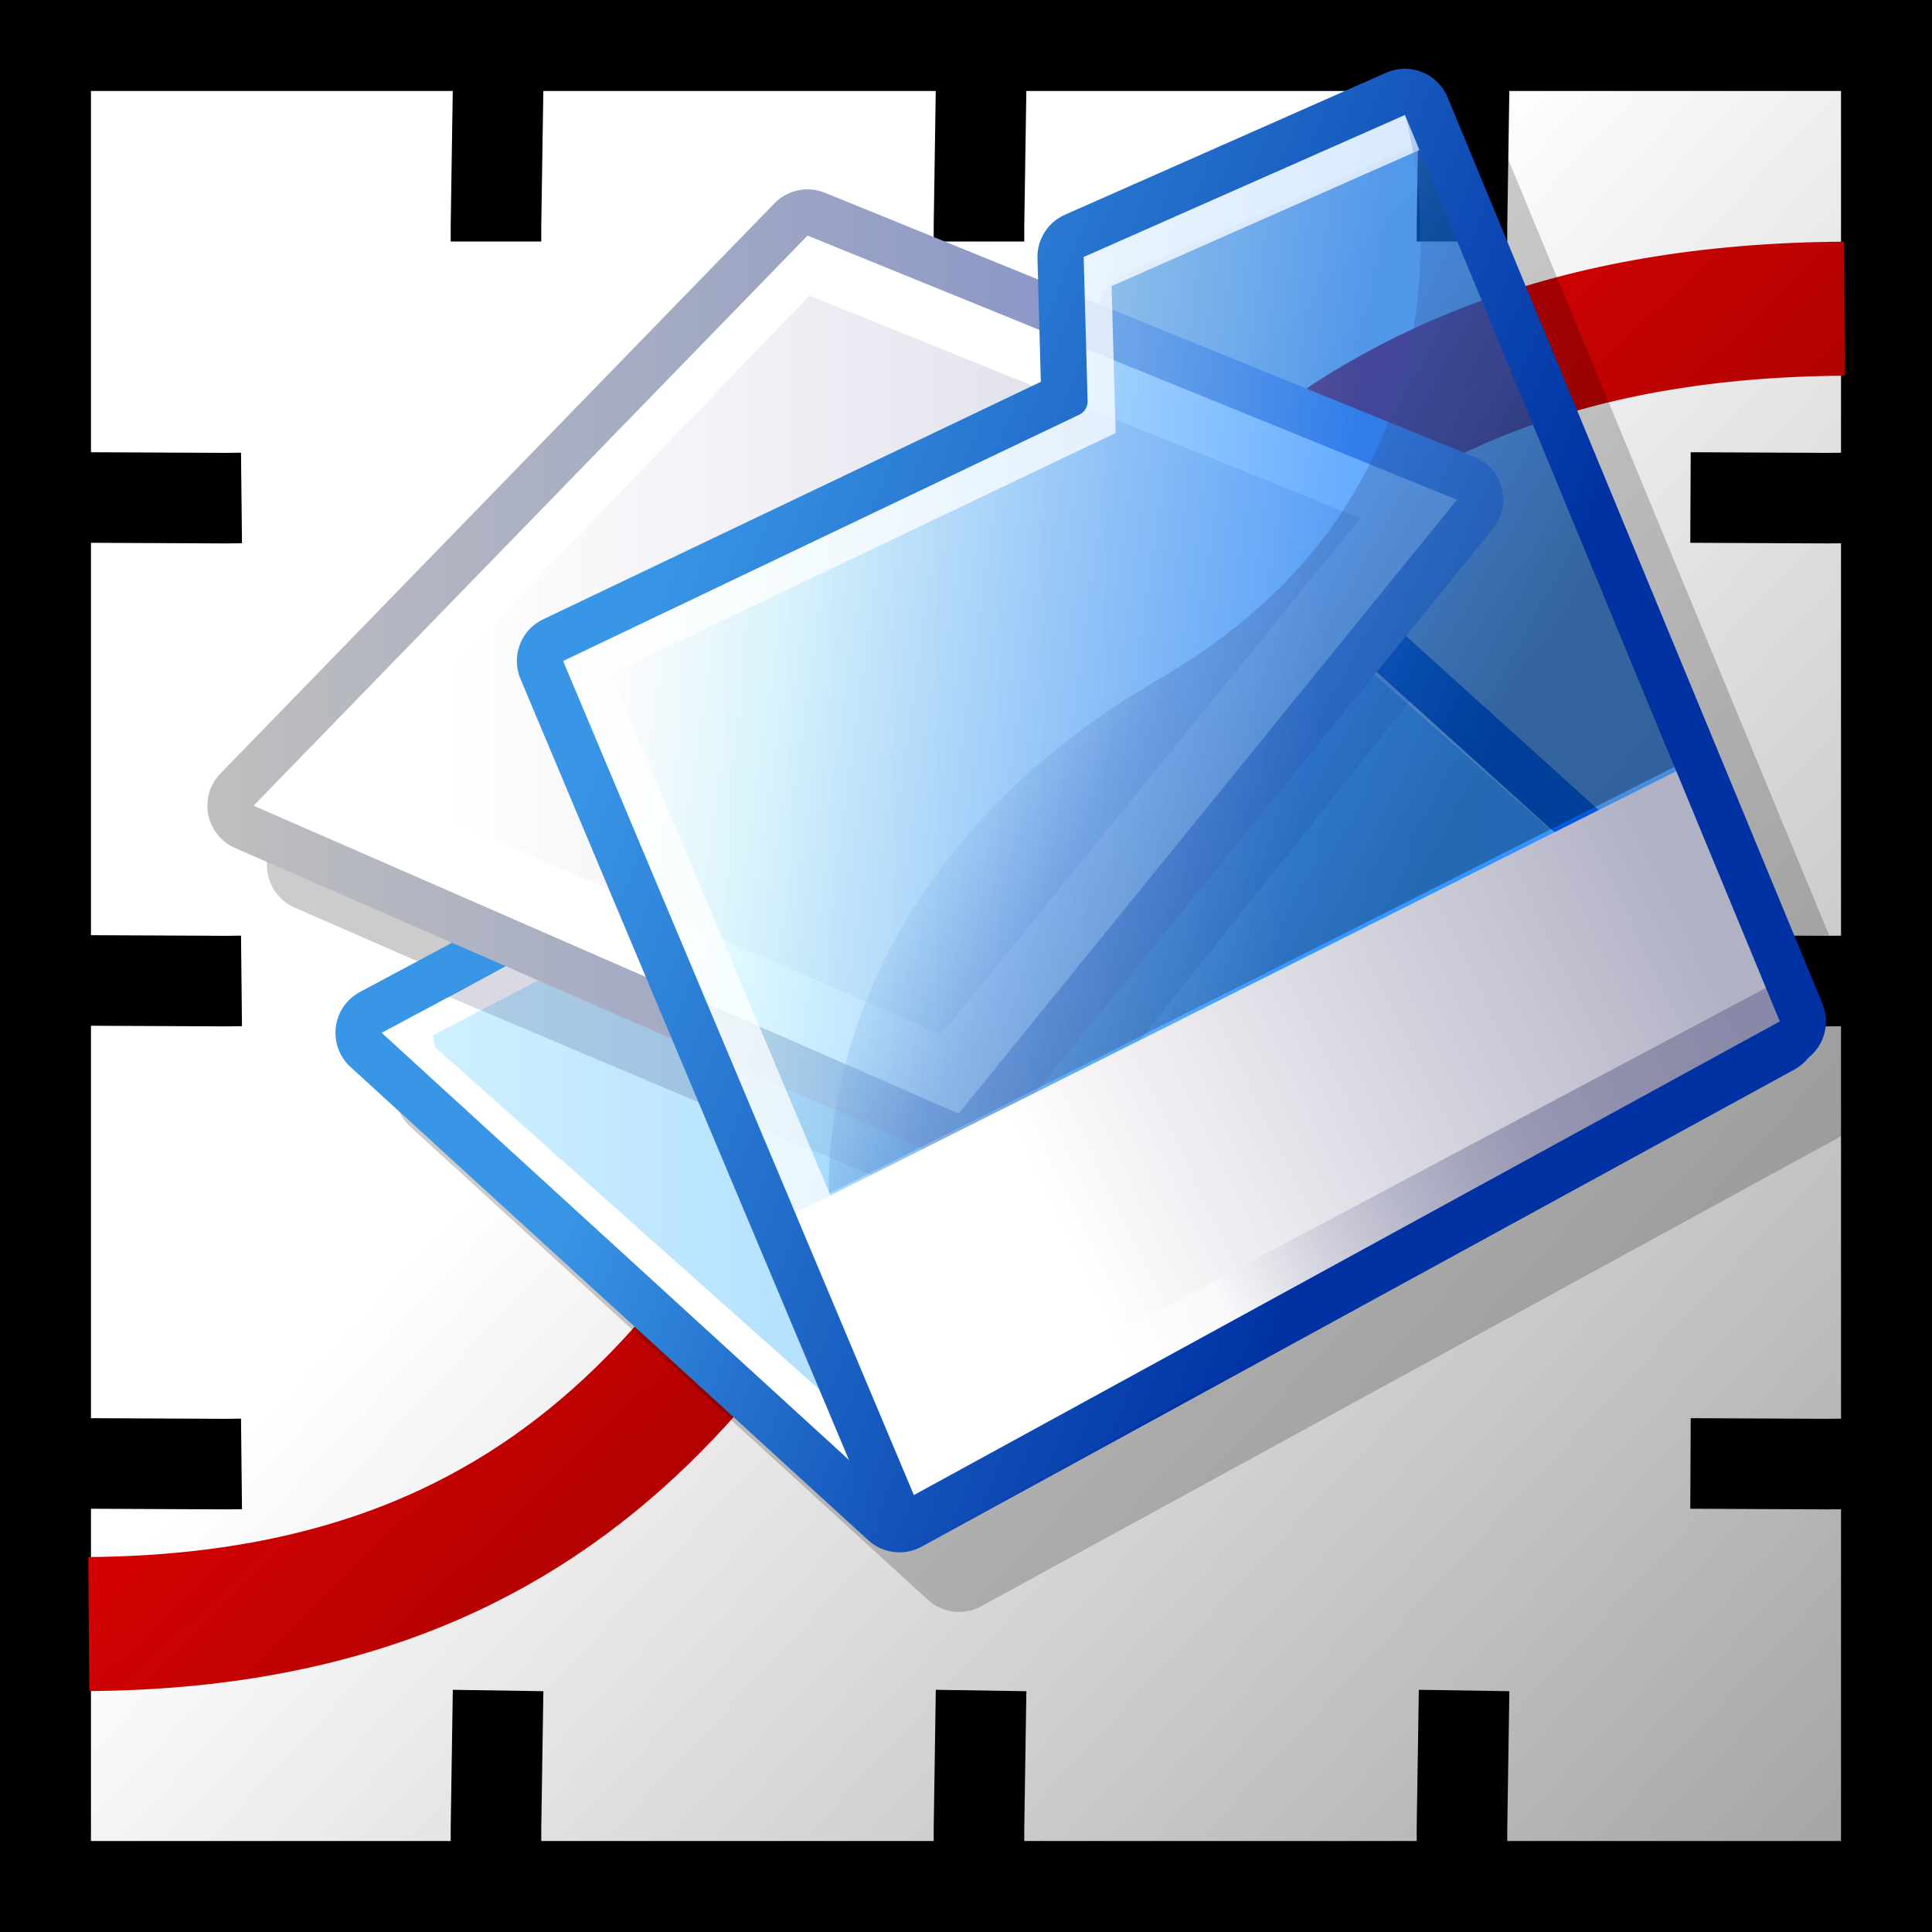
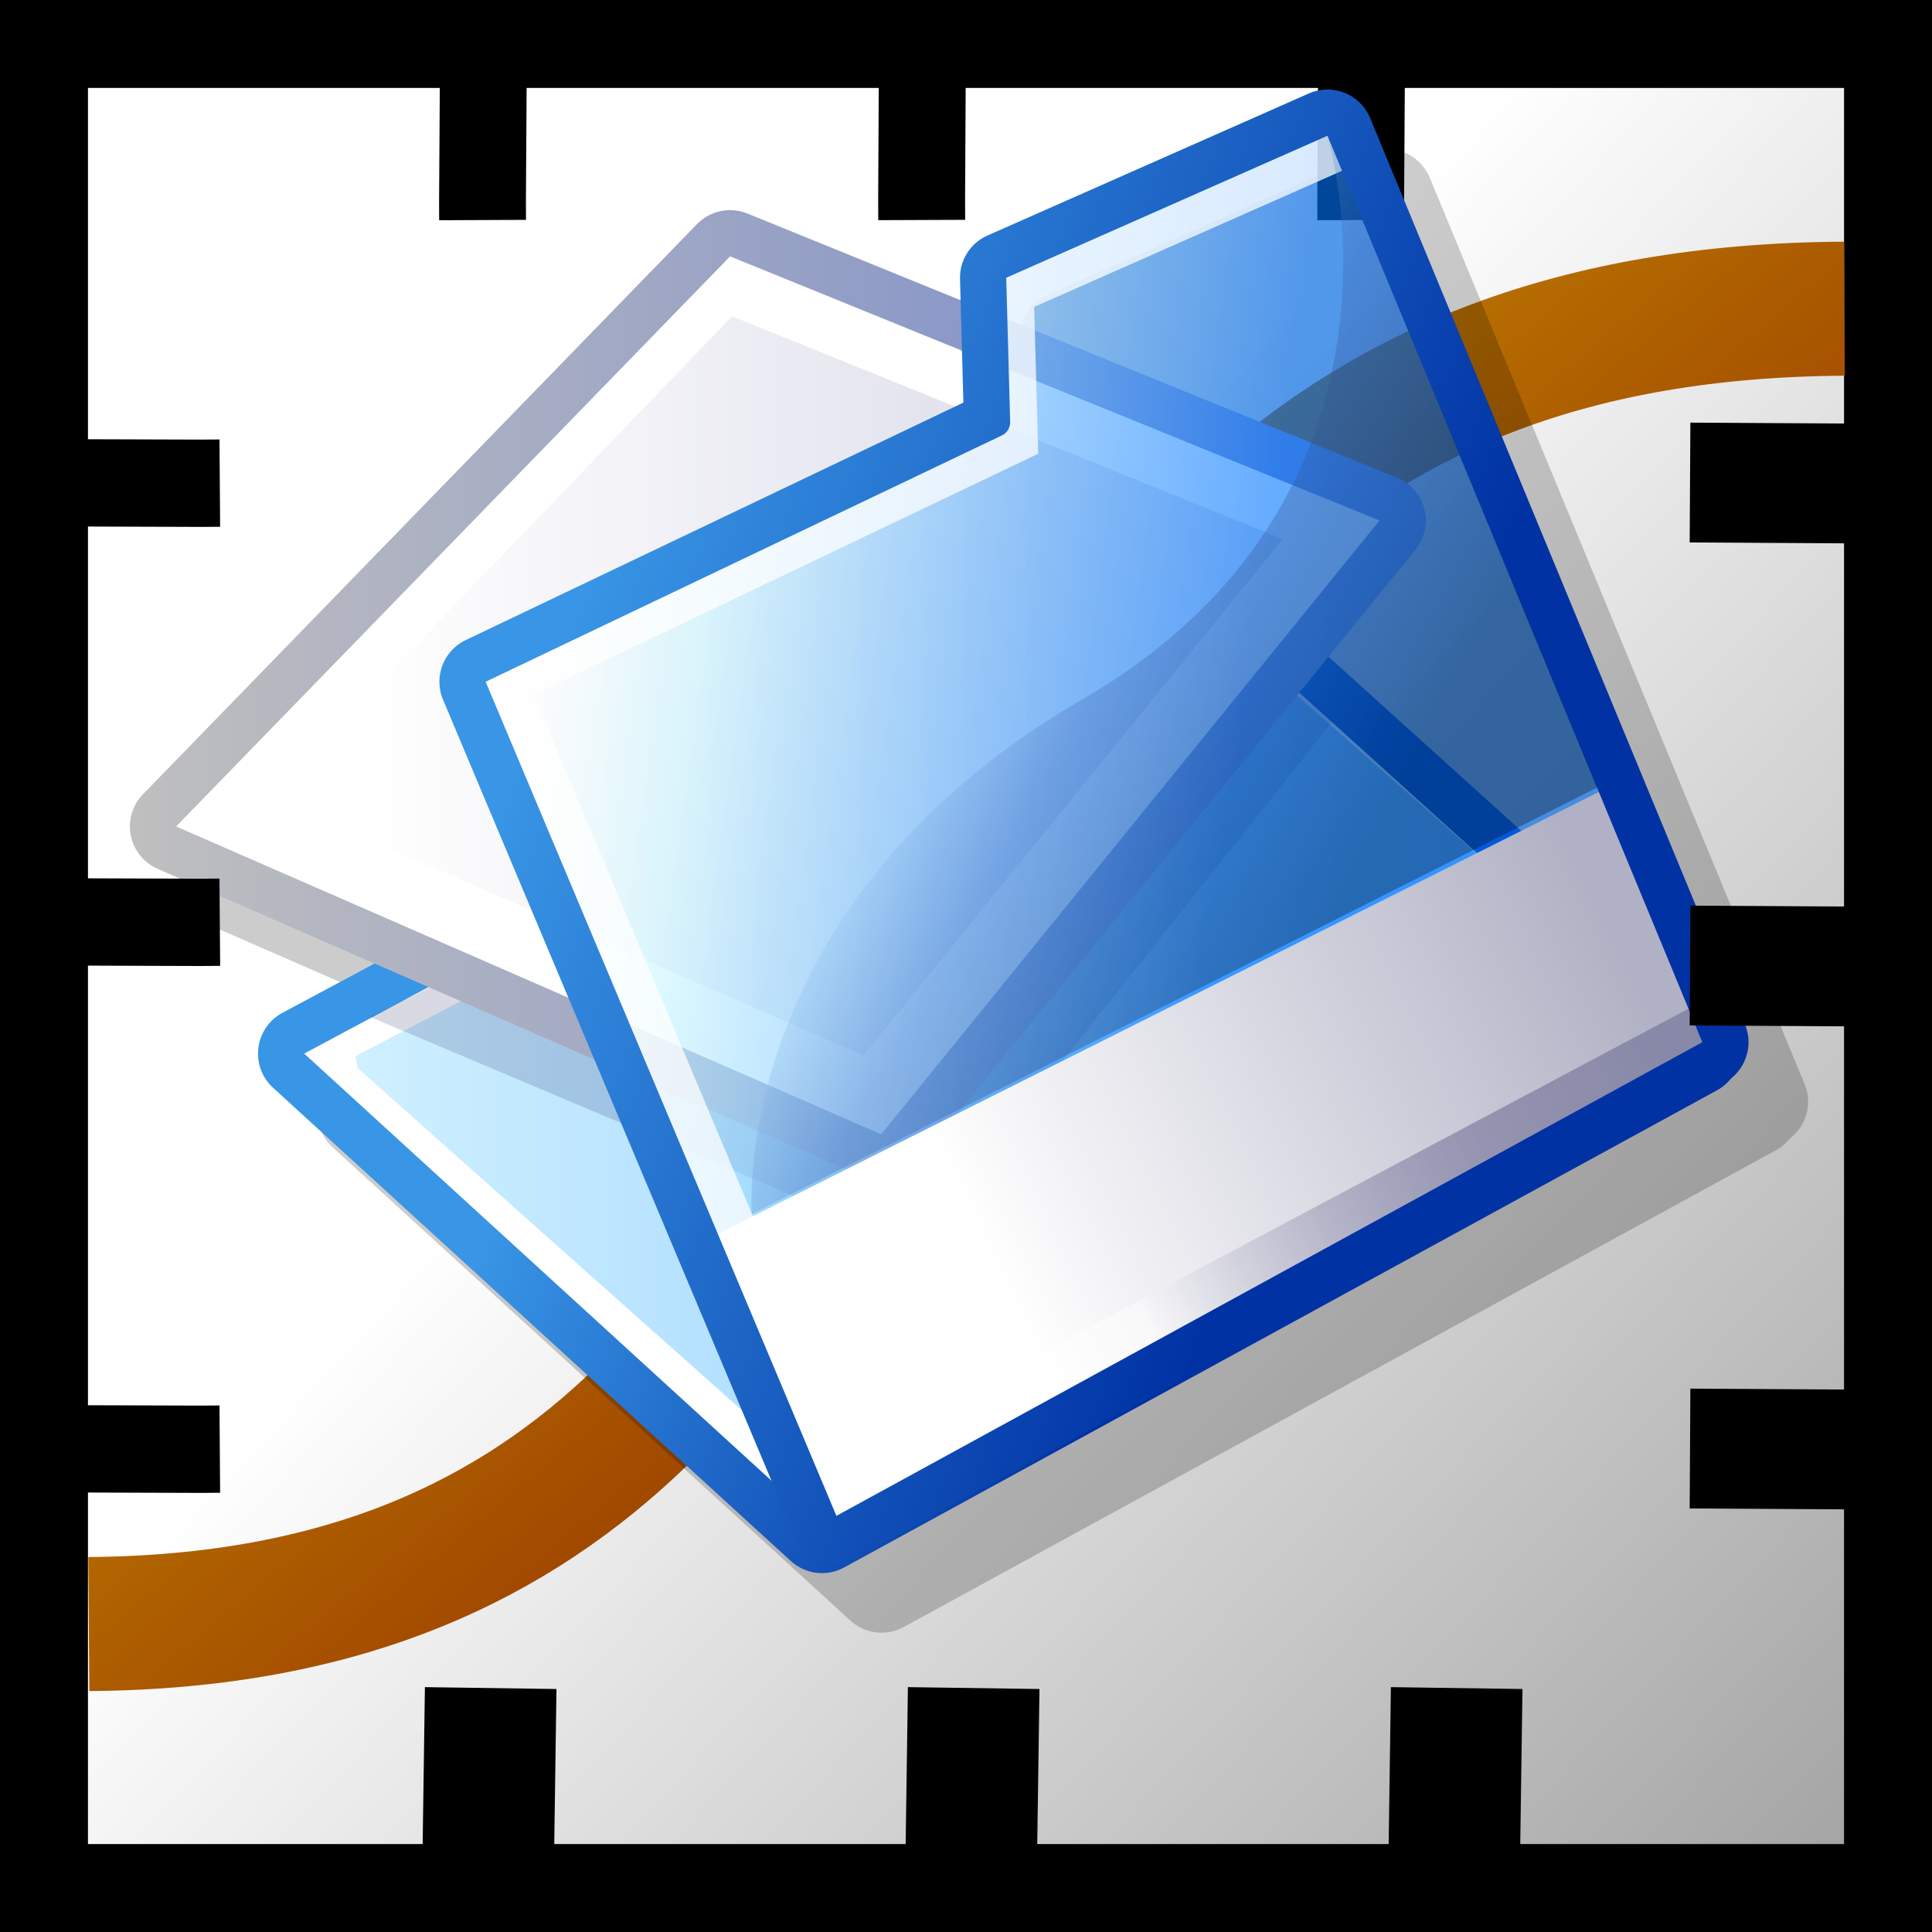
- <svg xmlns="http://www.w3.org/2000/svg" xmlns:xlink="http://www.w3.org/1999/xlink" id="svg2" xml:space="preserve" viewBox="0 0 144 144" height="128px" width="128px">
+ <svg xmlns="http://www.w3.org/2000/svg" xmlns:xlink="http://www.w3.org/1999/xlink" id="svg2" xml:space="preserve" viewBox="0 0 144 144" height="22" width="22" version="1.0">
  <defs id="defs95">
-     <linearGradient gradientUnits="userSpaceOnUse" y2="145.393" x2="110.362" y1="82.644" x1="35.041" gradientTransform="matrix(1.237558,0,0,0.995559,-1.877239,-26.02432)" id="linearGradient3061" xlink:href="#linearGradient3063" />
+     <linearGradient gradientUnits="userSpaceOnUse" y2="120.815" x2="74.772" y1="82.644" x1="35.041" gradientTransform="matrix(1.237558,0,0,0.995559,-1.877239,-26.02432)" id="linearGradient3061" xlink:href="#XMLID_11_" />
    <linearGradient id="linearGradient3063">
      <stop id="stop3065" offset="0" style="stop-color:#ed0000;stop-opacity:1;" />
      <stop id="stop3067" offset="1" style="stop-color:#600606;stop-opacity:1;" />
    </linearGradient>
    <linearGradient id="linearGradient11811">
      <stop offset="0" style="stop-color:#ffffff;stop-opacity:1;" id="stop11815" />
      <stop offset="1" style="stop-color:#969696;stop-opacity:1;" id="stop11813" />
    </linearGradient>
-     <linearGradient xlink:href="#linearGradient11811" id="linearGradient11809" gradientTransform="matrix(1.327184,0,0,1.332443,-22.74771,-1.322699)" x1="67.848" y1="41.576" x2="137.111" y2="106.314" gradientUnits="userSpaceOnUse" />
+     <linearGradient xlink:href="#linearGradient11811" id="linearGradient11809" gradientTransform="matrix(1.329402,0,0,1.332391,-22.9054,-1.200697)" x1="67.848" y1="41.576" x2="137.111" y2="106.314" gradientUnits="userSpaceOnUse" />
    <linearGradient id="XMLID_14_" gradientUnits="userSpaceOnUse" x1="47.486" y1="134.566" x2="86.466" y2="48.026">
      <stop offset="0" style="stop-color:#FFFFE8" id="stop214" />
      <stop offset="1" style="stop-color:#FFBD00" id="stop216" />
    </linearGradient>
    <linearGradient id="XMLID_13_" gradientUnits="userSpaceOnUse" x1="57.797" y1="125.002" x2="89.671" y2="56.106">
      <stop offset="0" style="stop-color:#FFFFD9" id="stop201" />
      <stop offset="1" style="stop-color:#FF9A2B" id="stop203" />
    </linearGradient>
    <linearGradient id="XMLID_12_" gradientUnits="userSpaceOnUse" x1="44.959" y1="124.234" x2="77.323" y2="53.868">
      <stop offset="0" style="stop-color:#FFFFFF" id="stop188" />
      <stop offset="1" style="stop-color:#FFEB00" id="stop190" />
    </linearGradient>
    <linearGradient id="XMLID_11_" gradientUnits="userSpaceOnUse" x1="-1082.232" y1="1066.767" x2="-1072.757" y2="1066.556" gradientTransform="matrix(0.9121,0.4099,-0.4099,0.9121,1486.123,-457.4578)">
-       <stop offset="0" style="stop-color:#FFAE00" id="stop173" />
-       <stop offset="1" style="stop-color:#BB4400" id="stop175" />
+       <stop offset="0" style="stop-color:#c28400;stop-opacity:1;" id="stop173" />
+       <stop offset="1" style="stop-color:#983700;stop-opacity:1;" id="stop175" />
    </linearGradient>
    <linearGradient gradientUnits="userSpaceOnUse" y2="89.823" x2="100.646" y1="89.823" x1="8.512" gradientTransform="scale(1.329341,0.752252)" id="linearGradient2169" xlink:href="#linearGradient3063" />
    <linearGradient xlink:href="#aigrd1" id="linearGradient1945" gradientUnits="userSpaceOnUse" x1="19.883" y1="91.013" x2="134.87" y2="91.013" />
    <linearGradient xlink:href="#aigrd2" id="linearGradient1947" gradientUnits="userSpaceOnUse" x1="92.431" y1="97.638" x2="42.799" y2="77.129" />
    <linearGradient xlink:href="#aigrd3" id="linearGradient1949" gradientUnits="userSpaceOnUse" x1="0.85" y1="59.801" x2="110.41" y2="59.801" />
    <linearGradient xlink:href="#aigrd4" id="linearGradient1951" gradientUnits="userSpaceOnUse" x1="20.651" y1="58.908" x2="77.593" y2="58.908" />
    <linearGradient xlink:href="#aigrd5" id="linearGradient1953" gradientUnits="userSpaceOnUse" x1="35.242" y1="64.311" x2="93.571" y2="72.52" />
    <linearGradient xlink:href="#aigrd6" id="linearGradient1955" gradientUnits="userSpaceOnUse" x1="73.844" y1="108.402" x2="127.632" y2="82.48" />
    <linearGradient xlink:href="#aigrd7" id="linearGradient1957" gradientUnits="userSpaceOnUse" x1="87.228" y1="113.108" x2="121.357" y2="93.235" />
    <linearGradient xlink:href="#aigrd8" id="linearGradient1959" gradientUnits="userSpaceOnUse" x1="104.952" y1="79.862" x2="37.899" y2="53.946" />
    <linearGradient xlink:href="#aigrd9" id="linearGradient1961" gradientUnits="userSpaceOnUse" x1="70.862" y1="54.119" x2="105.857" y2="73.56" />
+     <linearGradient xlink:href="#linearGradient11811" id="linearGradient3080" gradientUnits="userSpaceOnUse" gradientTransform="matrix(1.32935,0,0,1.33464,-22.90168,-1.443019)" x1="67.848" y1="41.576" x2="137.111" y2="106.314" />
  </defs>
-   <rect style="fill:url(#linearGradient11809);fill-opacity:1;fill-rule:evenodd;stroke:#000000;stroke-width:6.781;stroke-linecap:round;stroke-linejoin:miter;stroke-miterlimit:4;stroke-opacity:1" id="rect8727" width="137.22" height="137.217" x="3.389" y="3.391" />
-   <path style="fill:none;fill-opacity:0.75;fill-rule:evenodd;stroke:#000000;stroke-width:6.75;stroke-linecap:butt;stroke-linejoin:miter;stroke-miterlimit:4;stroke-opacity:1" d="M 37.125,6.558 C 36.968,16.794 36.968,16.794 36.968,16.794 L 36.968,18" id="path11029" />
-   <path style="fill:none;fill-opacity:0.75;fill-rule:evenodd;stroke:#000000;stroke-width:6.75;stroke-linecap:butt;stroke-linejoin:miter;stroke-miterlimit:4;stroke-opacity:1" d="M 73.125,6.558 C 72.968,16.794 72.968,16.794 72.968,16.794 L 72.968,18" id="path13470" />
-   <path style="fill:none;fill-opacity:0.75;fill-rule:evenodd;stroke:#000000;stroke-width:6.75;stroke-linecap:butt;stroke-linejoin:miter;stroke-miterlimit:4;stroke-opacity:1" d="M 109.125,6.558 C 108.968,16.794 108.968,16.794 108.968,16.794 L 108.968,18" id="path13472" />
-   <path style="fill:none;fill-opacity:0.75;fill-rule:evenodd;stroke:#000000;stroke-width:6.75;stroke-linecap:butt;stroke-linejoin:miter;stroke-miterlimit:4;stroke-opacity:1" d="M 37.125,126 C 36.968,136.235 36.968,136.235 36.968,136.235 L 36.968,137.442" id="path13474" />
-   <path style="fill:none;fill-opacity:0.75;fill-rule:evenodd;stroke:#000000;stroke-width:6.75;stroke-linecap:butt;stroke-linejoin:miter;stroke-miterlimit:4;stroke-opacity:1" d="M 73.125,126 C 72.968,136.235 72.968,136.235 72.968,136.235 L 72.968,137.442" id="path13476" />
-   <path style="fill:none;fill-opacity:0.75;fill-rule:evenodd;stroke:#000000;stroke-width:6.75;stroke-linecap:butt;stroke-linejoin:miter;stroke-miterlimit:4;stroke-opacity:1" d="M 109.125,126 C 108.968,136.235 108.968,136.235 108.968,136.235 L 108.968,137.442" id="path13478" />
-   <path style="fill:none;fill-opacity:0.75;fill-rule:evenodd;stroke:#000000;stroke-width:6.75;stroke-linecap:butt;stroke-linejoin:miter;stroke-miterlimit:4;stroke-opacity:1" d="M 6.557,109.077 C 16.794,109.125 16.794,109.125 16.794,109.125 L 18,109.112" id="path13480" />
-   <path style="fill:none;fill-opacity:0.75;fill-rule:evenodd;stroke:#000000;stroke-width:6.75;stroke-linecap:butt;stroke-linejoin:miter;stroke-miterlimit:4;stroke-opacity:1" d="M 6.557,73.077 C 16.794,73.125 16.794,73.125 16.794,73.125 L 18,73.112" id="path13482" />
-   <path style="fill:none;fill-opacity:0.75;fill-rule:evenodd;stroke:#000000;stroke-width:6.75;stroke-linecap:butt;stroke-linejoin:miter;stroke-miterlimit:4;stroke-opacity:1" d="M 6.557,37.081 C 16.794,37.129 16.794,37.129 16.794,37.129 L 18,37.116" id="path13484" />
-   <path style="fill:none;fill-opacity:0.75;fill-rule:evenodd;stroke:#000000;stroke-width:6.75;stroke-linecap:butt;stroke-linejoin:miter;stroke-miterlimit:4;stroke-opacity:1" d="M 126,109.077 C 136.237,109.125 136.237,109.125 136.237,109.125 L 137.443,109.112" id="path13486" />
-   <path style="fill:none;fill-opacity:0.75;fill-rule:evenodd;stroke:#000000;stroke-width:6.75;stroke-linecap:butt;stroke-linejoin:miter;stroke-miterlimit:4;stroke-opacity:1" d="M 126,73.077 C 136.237,73.125 136.237,73.125 136.237,73.125 L 137.443,73.112" id="path13488" />
-   <path style="fill:none;fill-opacity:0.75;fill-rule:evenodd;stroke:#000000;stroke-width:6.75;stroke-linecap:butt;stroke-linejoin:miter;stroke-miterlimit:4;stroke-opacity:1" d="M 126,37.081 C 136.237,37.129 136.237,37.129 136.237,37.129 L 137.443,37.116" id="path13490" />
+   <rect style="fill:url(#linearGradient3080);fill-opacity:1;fill-rule:evenodd;stroke:black;stroke-width:6.556;stroke-linecap:round;stroke-linejoin:miter;stroke-miterlimit:4;stroke-dasharray:none;stroke-opacity:1" id="rect8727" width="137.444" height="137.444" x="3.278" y="3.278" />
+   <path style="fill:none;fill-opacity:0.75;fill-rule:evenodd;stroke:black;stroke-width:8.93;stroke-linecap:butt;stroke-linejoin:miter;stroke-miterlimit:4;stroke-opacity:1" d="M 125.965,107.965 C 138.105,108.035 138.105,108.035 138.105,108.035 L 139.535,108.016" id="path13486" />
  <path id="path2295" d="M 6.619,121.047 C 83.084,120.483 55.748,23.456 137.473,23.009" style="fill:none;fill-opacity:0.75;fill-rule:evenodd;stroke:url(#linearGradient3061);stroke-width:9.99;stroke-linecap:butt;stroke-linejoin:miter;stroke-miterlimit:4;stroke-opacity:1" />
-   <g id="Layer_x0020_2" style="fill:#ffffff;fill-rule:nonzero;stroke:#ffffff;stroke-width:0;stroke-miterlimit:4" transform="matrix(0.88,0,0,0.88,14.7728,-2.2688)">
+   <path style="fill:none;fill-opacity:0.75;fill-rule:evenodd;stroke:black;stroke-width:6.478;stroke-linecap:butt;stroke-linejoin:miter;stroke-miterlimit:4;stroke-opacity:1" d="M 68.761,1.836 C 68.693,14.863 68.693,14.863 68.693,14.863 L 68.699,16.397" id="path1964" />
+   <path style="fill:none;fill-opacity:0.75;fill-rule:evenodd;stroke:black;stroke-width:6.471;stroke-linecap:butt;stroke-linejoin:miter;stroke-miterlimit:4;stroke-opacity:1" d="M 36.037,3.235 C 35.963,15.013 35.963,15.013 35.963,15.013 L 35.969,16.401" id="path1966" />
+   <path style="fill:none;fill-opacity:0.75;fill-rule:evenodd;stroke:black;stroke-width:6.471;stroke-linecap:butt;stroke-linejoin:miter;stroke-miterlimit:4;stroke-opacity:1" d="M 101.492,3.235 C 101.417,15.013 101.417,15.013 101.417,15.013 L 101.423,16.401" id="path1968" />
+   <g id="Layer_x0020_2" style="fill:white;fill-rule:nonzero;stroke:white;stroke-width:0;stroke-miterlimit:4" transform="matrix(0.88,0,0,0.88,9,-0.72)">
    <path style="fill:none;stroke:none" d="M 144,144 L 0,144 L 0,0 L 144,0 L 144,144 z " id="path1796" />
-     <path style="opacity:0.2;fill:#000000;stroke:none" d="M 142.619,92.638 L 110.871,15.87 C 110.469,14.896 109.689,14.123 108.711,13.731 C 107.732,13.338 106.637,13.355 105.672,13.782 L 78.459,25.812 C 77.038,26.44 76.13,27.84 76.13,29.386 C 76.13,29.397 76.151,30.17 76.182,31.293 L 58.131,23.953 C 56.654,23.351 54.961,23.707 53.85,24.85 L 6.93,73.137 C 6.035,74.059 5.649,75.36 5.897,76.619 C 6.145,77.881 6.995,78.939 8.172,79.453 L 26.542,87.474 L 18.74,91.648 C 17.619,92.248 16.861,93.353 16.703,94.615 C 16.544,95.875 17.008,97.135 17.945,97.992 L 61.802,138.081 C 63.037,139.21 64.847,139.43 66.314,138.627 L 140.233,98.219 C 140.68,97.975 141.048,97.633 141.363,97.248 C 142.76,96.187 143.308,94.302 142.619,92.638 z " id="path1798" />
+     <path style="opacity:0.2;fill:black;stroke:none" d="M 142.619,92.638 L 110.871,15.87 C 110.469,14.896 109.689,14.123 108.711,13.731 C 107.732,13.338 106.637,13.355 105.672,13.782 L 78.459,25.812 C 77.038,26.44 76.13,27.84 76.13,29.386 C 76.13,29.397 76.151,30.17 76.182,31.293 L 58.131,23.953 C 56.654,23.351 54.961,23.707 53.85,24.85 L 6.93,73.137 C 6.035,74.059 5.649,75.36 5.897,76.619 C 6.145,77.881 6.995,78.939 8.172,79.453 L 26.542,87.474 L 18.74,91.648 C 17.619,92.248 16.861,93.353 16.703,94.615 C 16.544,95.875 17.008,97.135 17.945,97.992 L 61.802,138.081 C 63.037,139.21 64.847,139.43 66.314,138.627 L 140.233,98.219 C 140.68,97.975 141.048,97.633 141.363,97.248 C 142.76,96.187 143.308,94.302 142.619,92.638 z " id="path1798" />
    <g style="stroke:none" id="g1800">
      <path id="path7" d="M 59.217,131.637 L 14.252,90.533 L 14.072,89.448 L 89.907,48.883 L 135.406,89.987 L 59.217,131.637 L 59.217,131.637 z " />
      <linearGradient id="aigrd1" gradientUnits="userSpaceOnUse" x1="19.883" y1="91.013" x2="134.87" y2="91.013">
        <stop offset="0" style="stop-color:#CFF0FF" id="stop1804" />
        <stop offset="1" style="stop-color:#6DB8FF" id="stop1806" />
      </linearGradient>
      <path id="path11" style="fill:url(#linearGradient1945)" d="M 62.666,129.227 L 20.053,91.266 L 19.883,90.263 L 91.748,52.799 L 134.87,90.758 L 62.666,129.227 L 62.666,129.227 z " />
      <linearGradient id="aigrd2" gradientUnits="userSpaceOnUse" x1="92.431" y1="97.638" x2="42.799" y2="77.129">
        <stop offset="0" style="stop-color:#0032A4" id="stop1810" />
        <stop offset="1" style="stop-color:#3995E5" id="stop1812" />
      </linearGradient>
      <path style="fill:url(#linearGradient1947)" d="M 92.355,47.463 L 135.931,86.83 C 136.872,87.68 137.343,88.934 137.195,90.193 C 137.047,91.452 136.299,92.563 135.185,93.172 L 61.268,133.58 C 59.8,134.383 57.991,134.163 56.756,133.035 L 12.898,92.946 C 11.96,92.089 11.496,90.829 11.655,89.568 C 11.814,88.307 12.572,87.202 13.693,86.602 L 87.882,46.915 C 89.339,46.136 91.128,46.355 92.355,47.463 L 92.355,47.463 z M 89.729,50.368 C 88.289,51.138 17.279,89.125 15.538,90.055 C 16.457,90.893 58.175,129.031 59.395,130.144 C 60.839,129.357 130.411,91.322 133.309,89.738 C 130.902,87.565 90.914,51.439 89.731,50.368 L 89.729,50.369 L 89.729,50.368 z " id="path1814" />
      <path id="path20" style="opacity:0.15;fill:#000047" d="M 102.805,61.723 L 67.213,106.431 L 21.156,86.969 L 90.732,51.973 L 102.804,61.723 L 102.805,61.723 z " />
      <path id="path21" d="M 50.485,22.96 L 106.031,45.549 L 63.406,98.047 L 3.107,71.717 L 50.485,22.96 z " />
      <linearGradient id="aigrd3" gradientUnits="userSpaceOnUse" x1="0.85" y1="59.801" x2="110.41" y2="59.801">
        <stop offset="0" style="stop-color:#BFBFBF" id="stop1819" />
        <stop offset="1" style="stop-color:#7084CC" id="stop1821" />
      </linearGradient>
      <path style="fill:url(#linearGradient1949)" d="M 48.803,19.804 L 1.883,68.09 C 0.988,69.011 0.602,70.313 0.85,71.572 C 1.097,72.833 1.948,73.891 3.124,74.406 L 62.839,100.48 C 64.451,101.184 66.335,100.726 67.445,99.361 L 109.657,47.371 C 110.439,46.407 110.719,45.131 110.41,43.93 C 110.101,42.729 109.242,41.744 108.093,41.278 L 53.084,18.906 C 51.607,18.305 49.913,18.661 48.803,19.804 L 48.803,19.804 z " id="path1823" />
      <path d="M 51.609,22.532 L 106.618,44.904 L 64.405,96.893 L 4.69,70.818 L 51.609,22.532 L 51.609,22.532 z " id="path1825" />
      <linearGradient id="aigrd4" gradientUnits="userSpaceOnUse" x1="20.651" y1="58.908" x2="77.593" y2="58.908">
        <stop offset="0" style="stop-color:#FFFFFF" id="stop1828" />
        <stop offset="1" style="stop-color:#DFDFEC" id="stop1830" />
      </linearGradient>
      <path id="path25" style="fill:url(#linearGradient1951)" d="M 51.77,27.608 L 98.42,46.473 L 62.914,90.209 L 12.678,68.275 L 51.77,27.606 L 51.77,27.608 z " />
      <linearGradient id="aigrd5" gradientUnits="userSpaceOnUse" x1="35.242" y1="64.311" x2="93.571" y2="72.52">
        <stop offset="0" style="stop-color:#FFFFFF" id="stop1834" />
        <stop offset="0.202" style="stop-color:#CDF8FF" id="stop1836" />
        <stop offset="1" style="stop-color:#0074FF" id="stop1838" />
      </linearGradient>
      <path style="opacity:0.6;fill:url(#linearGradient1953)" d="M 74.119,36.583 L 73.762,23.546 L 102.847,10.689 L 135.499,89.646 L 60.021,130.934 L 29.333,57.953 L 74.119,36.584 L 74.119,36.583 z " id="path1840" />
      <linearGradient id="aigrd6" gradientUnits="userSpaceOnUse" x1="73.844" y1="108.402" x2="127.632" y2="82.48">
        <stop offset="0" style="stop-color:#FFFFFF" id="stop1843" />
        <stop offset="1" style="stop-color:#B1B1C5" id="stop1845" />
      </linearGradient>
      <path id="path38" style="fill:url(#linearGradient1955)" d="M 126.39,67.293 L 49.84,105.684 L 59.845,130.934 L 135.68,90.004 L 126.39,67.293 L 126.39,67.293 z " />
      <path id="path39" style="opacity:0.75" d="M 77.706,39.252 L 77.364,26.812 L 104.545,14.797 L 102.847,10.689 L 73.762,23.546 L 74.119,36.583 L 29.333,57.953 L 60.021,130.934 L 64.023,128.744 L 34.965,59.645 L 77.706,39.252 z " />
      <linearGradient id="aigrd7" gradientUnits="userSpaceOnUse" x1="87.228" y1="113.108" x2="121.357" y2="93.235">
        <stop offset="0" style="stop-color:#FFFFFF" id="stop1850" />
        <stop offset="0.107" style="stop-color:#DDDDE7" id="stop1852" />
        <stop offset="0.278" style="stop-color:#AEAEC4" id="stop1854" />
        <stop offset="0.441" style="stop-color:#8888A9" id="stop1856" />
        <stop offset="0.591" style="stop-color:#6D6D96" id="stop1858" />
        <stop offset="0.724" style="stop-color:#5D5D8A" id="stop1860" />
        <stop offset="0.826" style="stop-color:#575786" id="stop1862" />
      </linearGradient>
      <path id="path43" style="opacity:0.46;fill:url(#linearGradient1957)" d="M 134.839,85.161 L 58.963,125.476 L 60.822,129.34 L 136.658,88.412 L 134.839,85.16 L 134.839,85.161 z " />
      <linearGradient id="aigrd8" gradientUnits="userSpaceOnUse" x1="104.952" y1="79.862" x2="37.899" y2="53.946">
        <stop offset="0" style="stop-color:#0032A4" id="stop1866" />
        <stop offset="1" style="stop-color:#3995E5" id="stop1868" />
      </linearGradient>
      <path style="fill:url(#linearGradient1959)" d="M 103.664,8.683 C 104.643,9.076 105.422,9.849 105.824,10.823 L 137.572,87.591 C 138.336,89.438 137.588,91.568 135.835,92.527 L 62.494,132.646 C 61.521,133.177 60.371,133.273 59.324,132.908 C 58.279,132.543 57.437,131.752 57.008,130.73 L 27.297,60.081 C 27.089,59.586 26.99,59.071 26.99,58.563 C 26.99,57.098 27.816,55.7 29.219,55.031 C 29.219,55.031 63.564,38.641 71.369,34.917 C 71.361,34.625 71.082,24.376 71.082,24.34 C 71.082,22.794 71.99,21.394 73.411,20.765 L 100.625,8.735 C 101.59,8.308 102.685,8.291 103.664,8.684 L 103.664,8.683 z M 102.205,12.317 C 100.18,13.21 76.363,23.739 74.998,24.344 C 75.035,25.797 75.331,36.573 75.331,36.583 C 75.331,37.059 75.06,37.494 74.635,37.695 C 74.635,37.695 32.924,57.597 30.906,58.562 C 31.781,60.642 59.625,126.853 60.615,129.208 C 62.851,127.985 132.099,90.105 133.957,89.09 C 133.139,87.116 103.113,14.519 102.205,12.316 L 102.205,12.317 z " id="path1870" />
      <linearGradient id="aigrd9" gradientUnits="userSpaceOnUse" x1="70.862" y1="54.119" x2="105.857" y2="73.56">
        <stop offset="0" style="stop-color:#A8DCFF" id="stop1873" />
        <stop offset="0.32" style="stop-color:#3C64B4" id="stop1875" />
        <stop offset="0.989" style="stop-color:#000000" id="stop1877" />
      </linearGradient>
      <path id="path52" style="opacity:0.3;fill:url(#linearGradient1961)" d="M 53.443,103.654 C 53.443,103.654 51.394,77.481 81.424,60.065 C 111.39,42.685 102.204,12.318 102.204,12.318 L 125.07,67.51 L 53.443,103.654 z " />
    </g>
  </g>
+   <path style="fill:none;fill-opacity:0.75;fill-rule:evenodd;stroke:black;stroke-width:9.807;stroke-linecap:butt;stroke-linejoin:miter;stroke-miterlimit:4;stroke-opacity:1" d="M 72.573,125.819 C 72.403,137.697 72.403,137.697 72.403,137.697 L 72.417,139.096" id="path1970" />
+   <path style="fill:none;fill-opacity:0.75;fill-rule:evenodd;stroke:black;stroke-width:9.807;stroke-linecap:butt;stroke-linejoin:miter;stroke-miterlimit:4;stroke-opacity:1" d="M 36.573,125.819 C 36.403,137.697 36.403,137.697 36.403,137.697 L 36.417,139.096" id="path1972" />
+   <path style="fill:none;fill-opacity:0.75;fill-rule:evenodd;stroke:black;stroke-width:9.807;stroke-linecap:butt;stroke-linejoin:miter;stroke-miterlimit:4;stroke-opacity:1" d="M 108.573,125.819 C 108.403,137.697 108.403,137.697 108.403,137.697 L 108.417,139.096" id="path1974" />
+   <path style="fill:none;fill-opacity:0.75;fill-rule:evenodd;stroke:black;stroke-width:8.93;stroke-linecap:butt;stroke-linejoin:miter;stroke-miterlimit:4;stroke-opacity:1" d="M 125.965,71.965 C 138.105,72.035 138.105,72.035 138.105,72.035 L 139.535,72.016" id="path1976" />
+   <path style="fill:none;fill-opacity:0.75;fill-rule:evenodd;stroke:black;stroke-width:8.93;stroke-linecap:butt;stroke-linejoin:miter;stroke-miterlimit:4;stroke-opacity:1" d="M 125.965,35.965 C 138.105,36.035 138.105,36.035 138.105,36.035 L 139.535,36.016" id="path1978" />
+   <path style="fill:none;fill-opacity:0.75;fill-rule:evenodd;stroke:black;stroke-width:6.507;stroke-linecap:butt;stroke-linejoin:miter;stroke-miterlimit:4;stroke-opacity:1" d="M 3.253,107.981 C 14.999,108.019 14.999,108.019 14.999,108.019 L 16.383,108.009" id="path1980" />
+   <path style="fill:none;fill-opacity:0.75;fill-rule:evenodd;stroke:black;stroke-width:6.507;stroke-linecap:butt;stroke-linejoin:miter;stroke-miterlimit:4;stroke-opacity:1" d="M 3.253,68.708 C 14.999,68.747 14.999,68.747 14.999,68.747 L 16.383,68.736" id="path1982" />
+   <path style="fill:none;fill-opacity:0.75;fill-rule:evenodd;stroke:black;stroke-width:6.507;stroke-linecap:butt;stroke-linejoin:miter;stroke-miterlimit:4;stroke-opacity:1" d="M 3.253,35.981 C 14.999,36.019 14.999,36.019 14.999,36.019 L 16.383,36.009" id="path1984" />
</svg>
